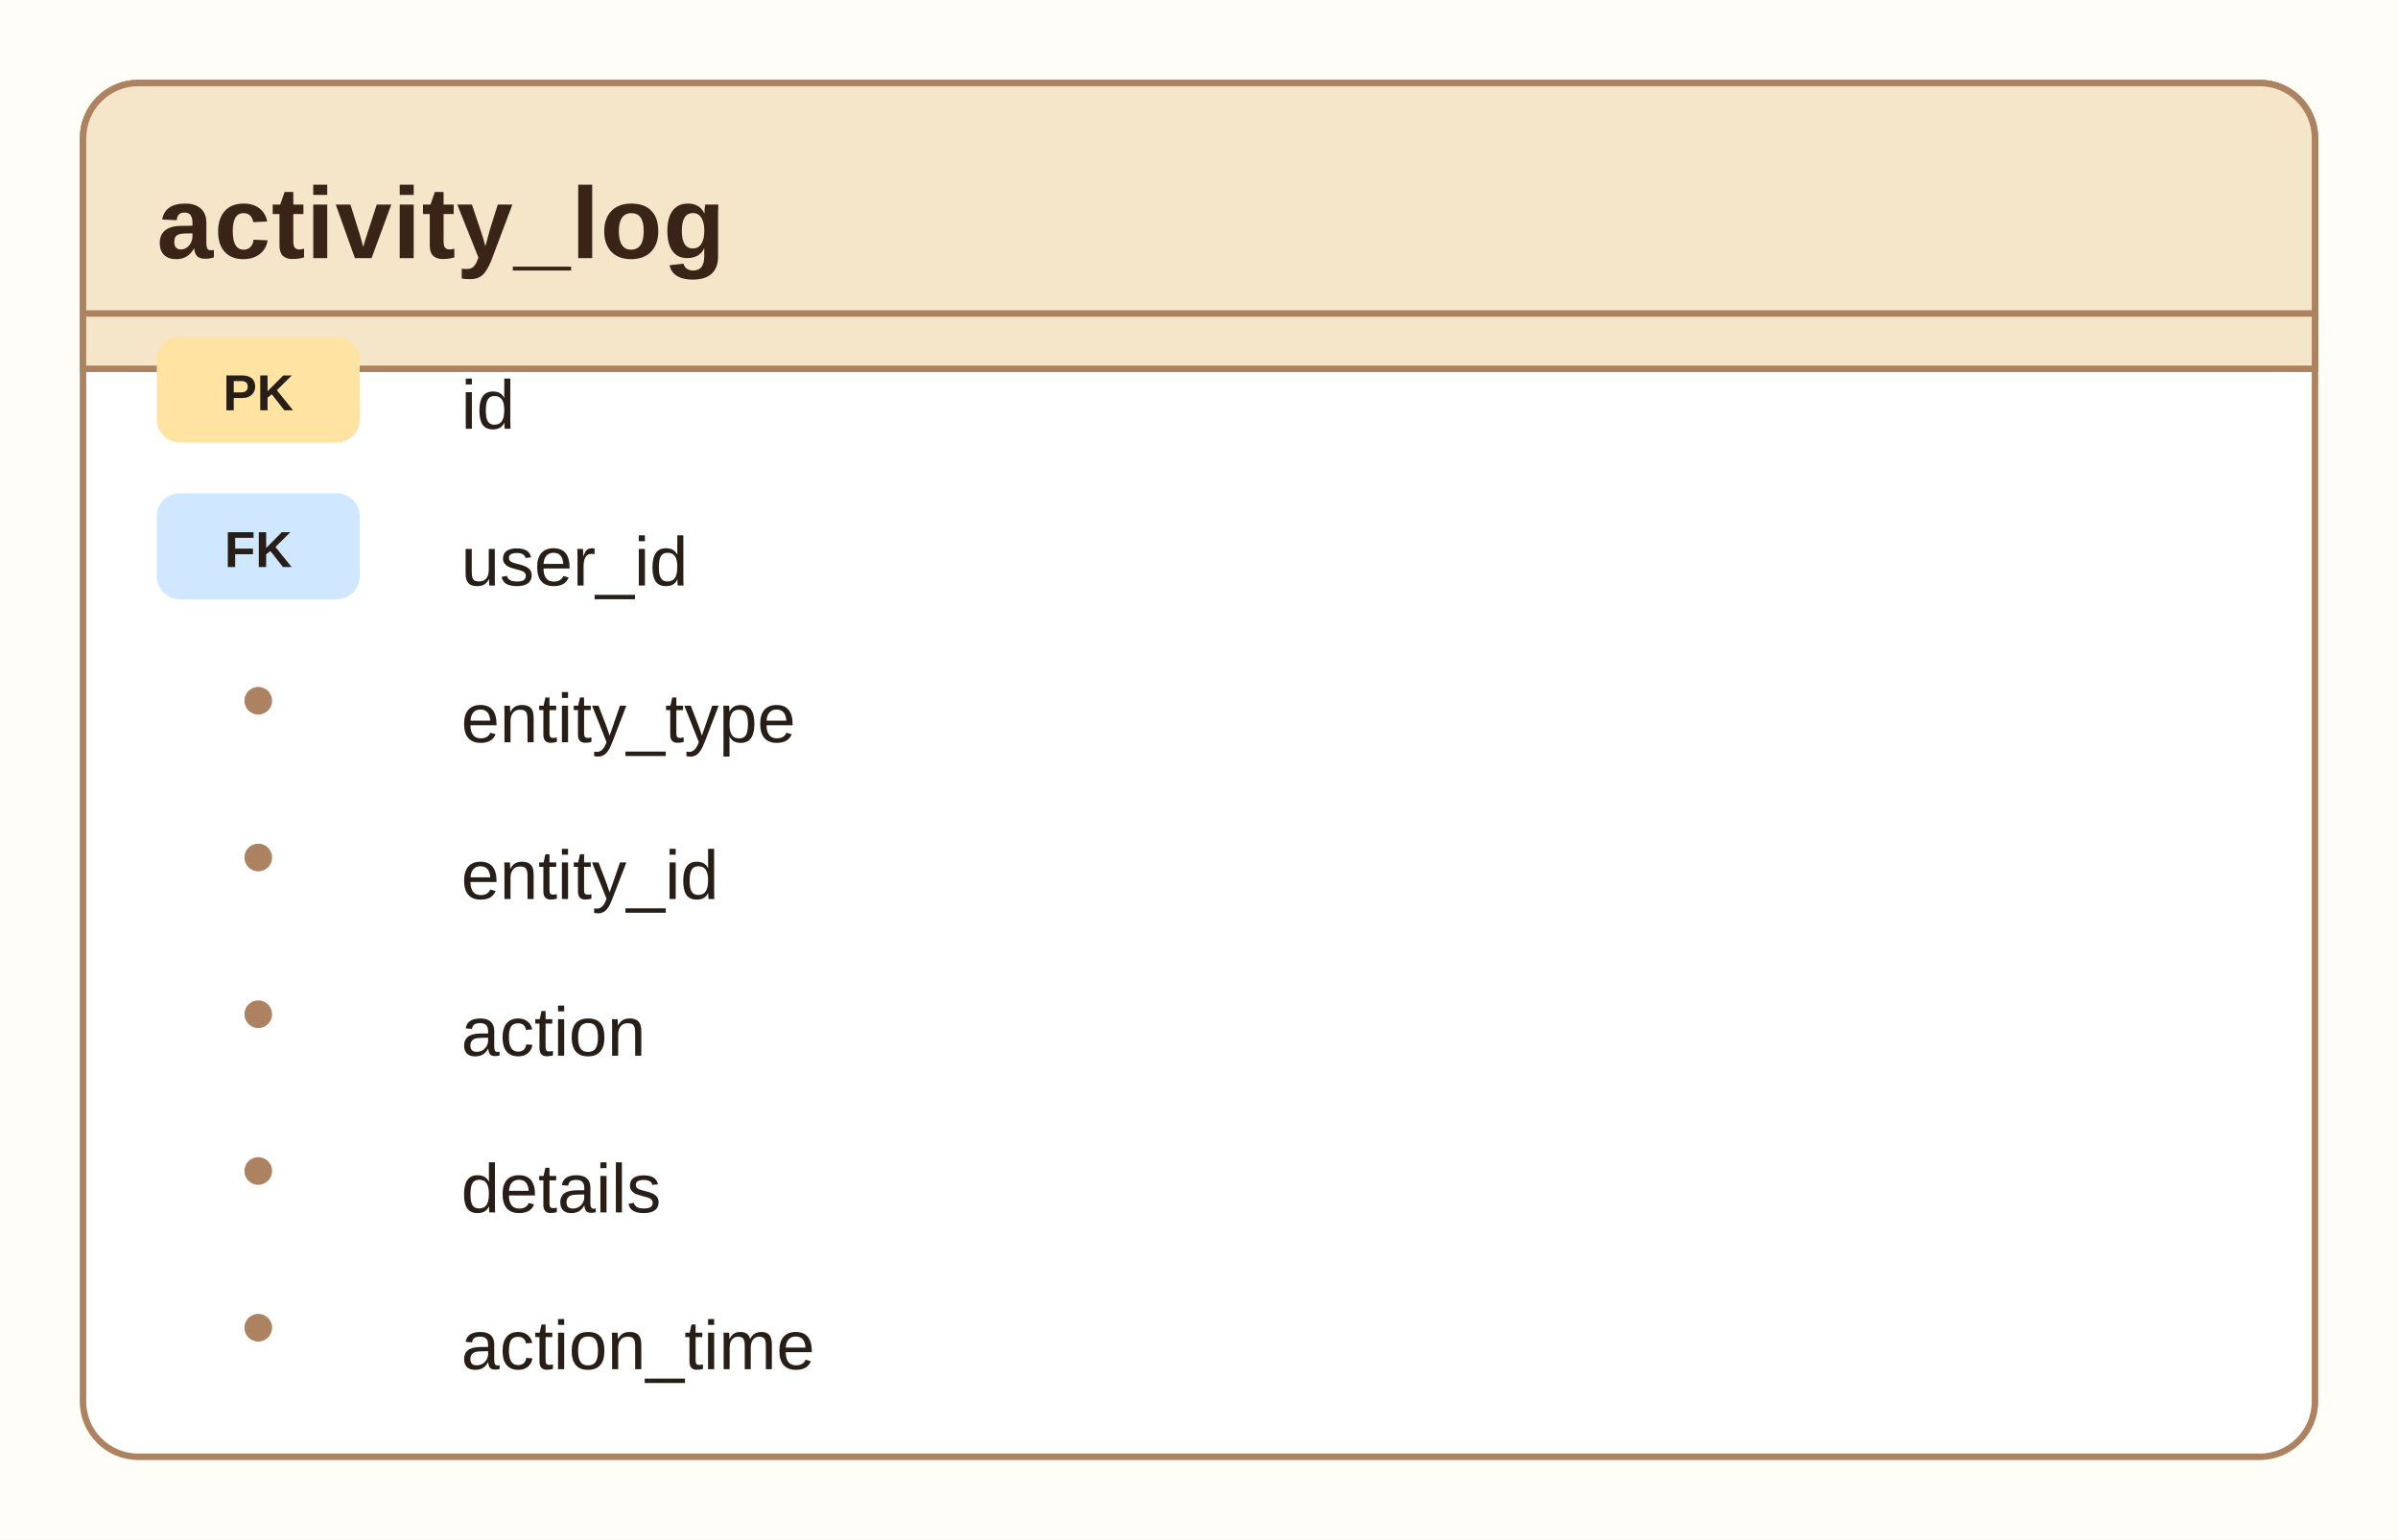
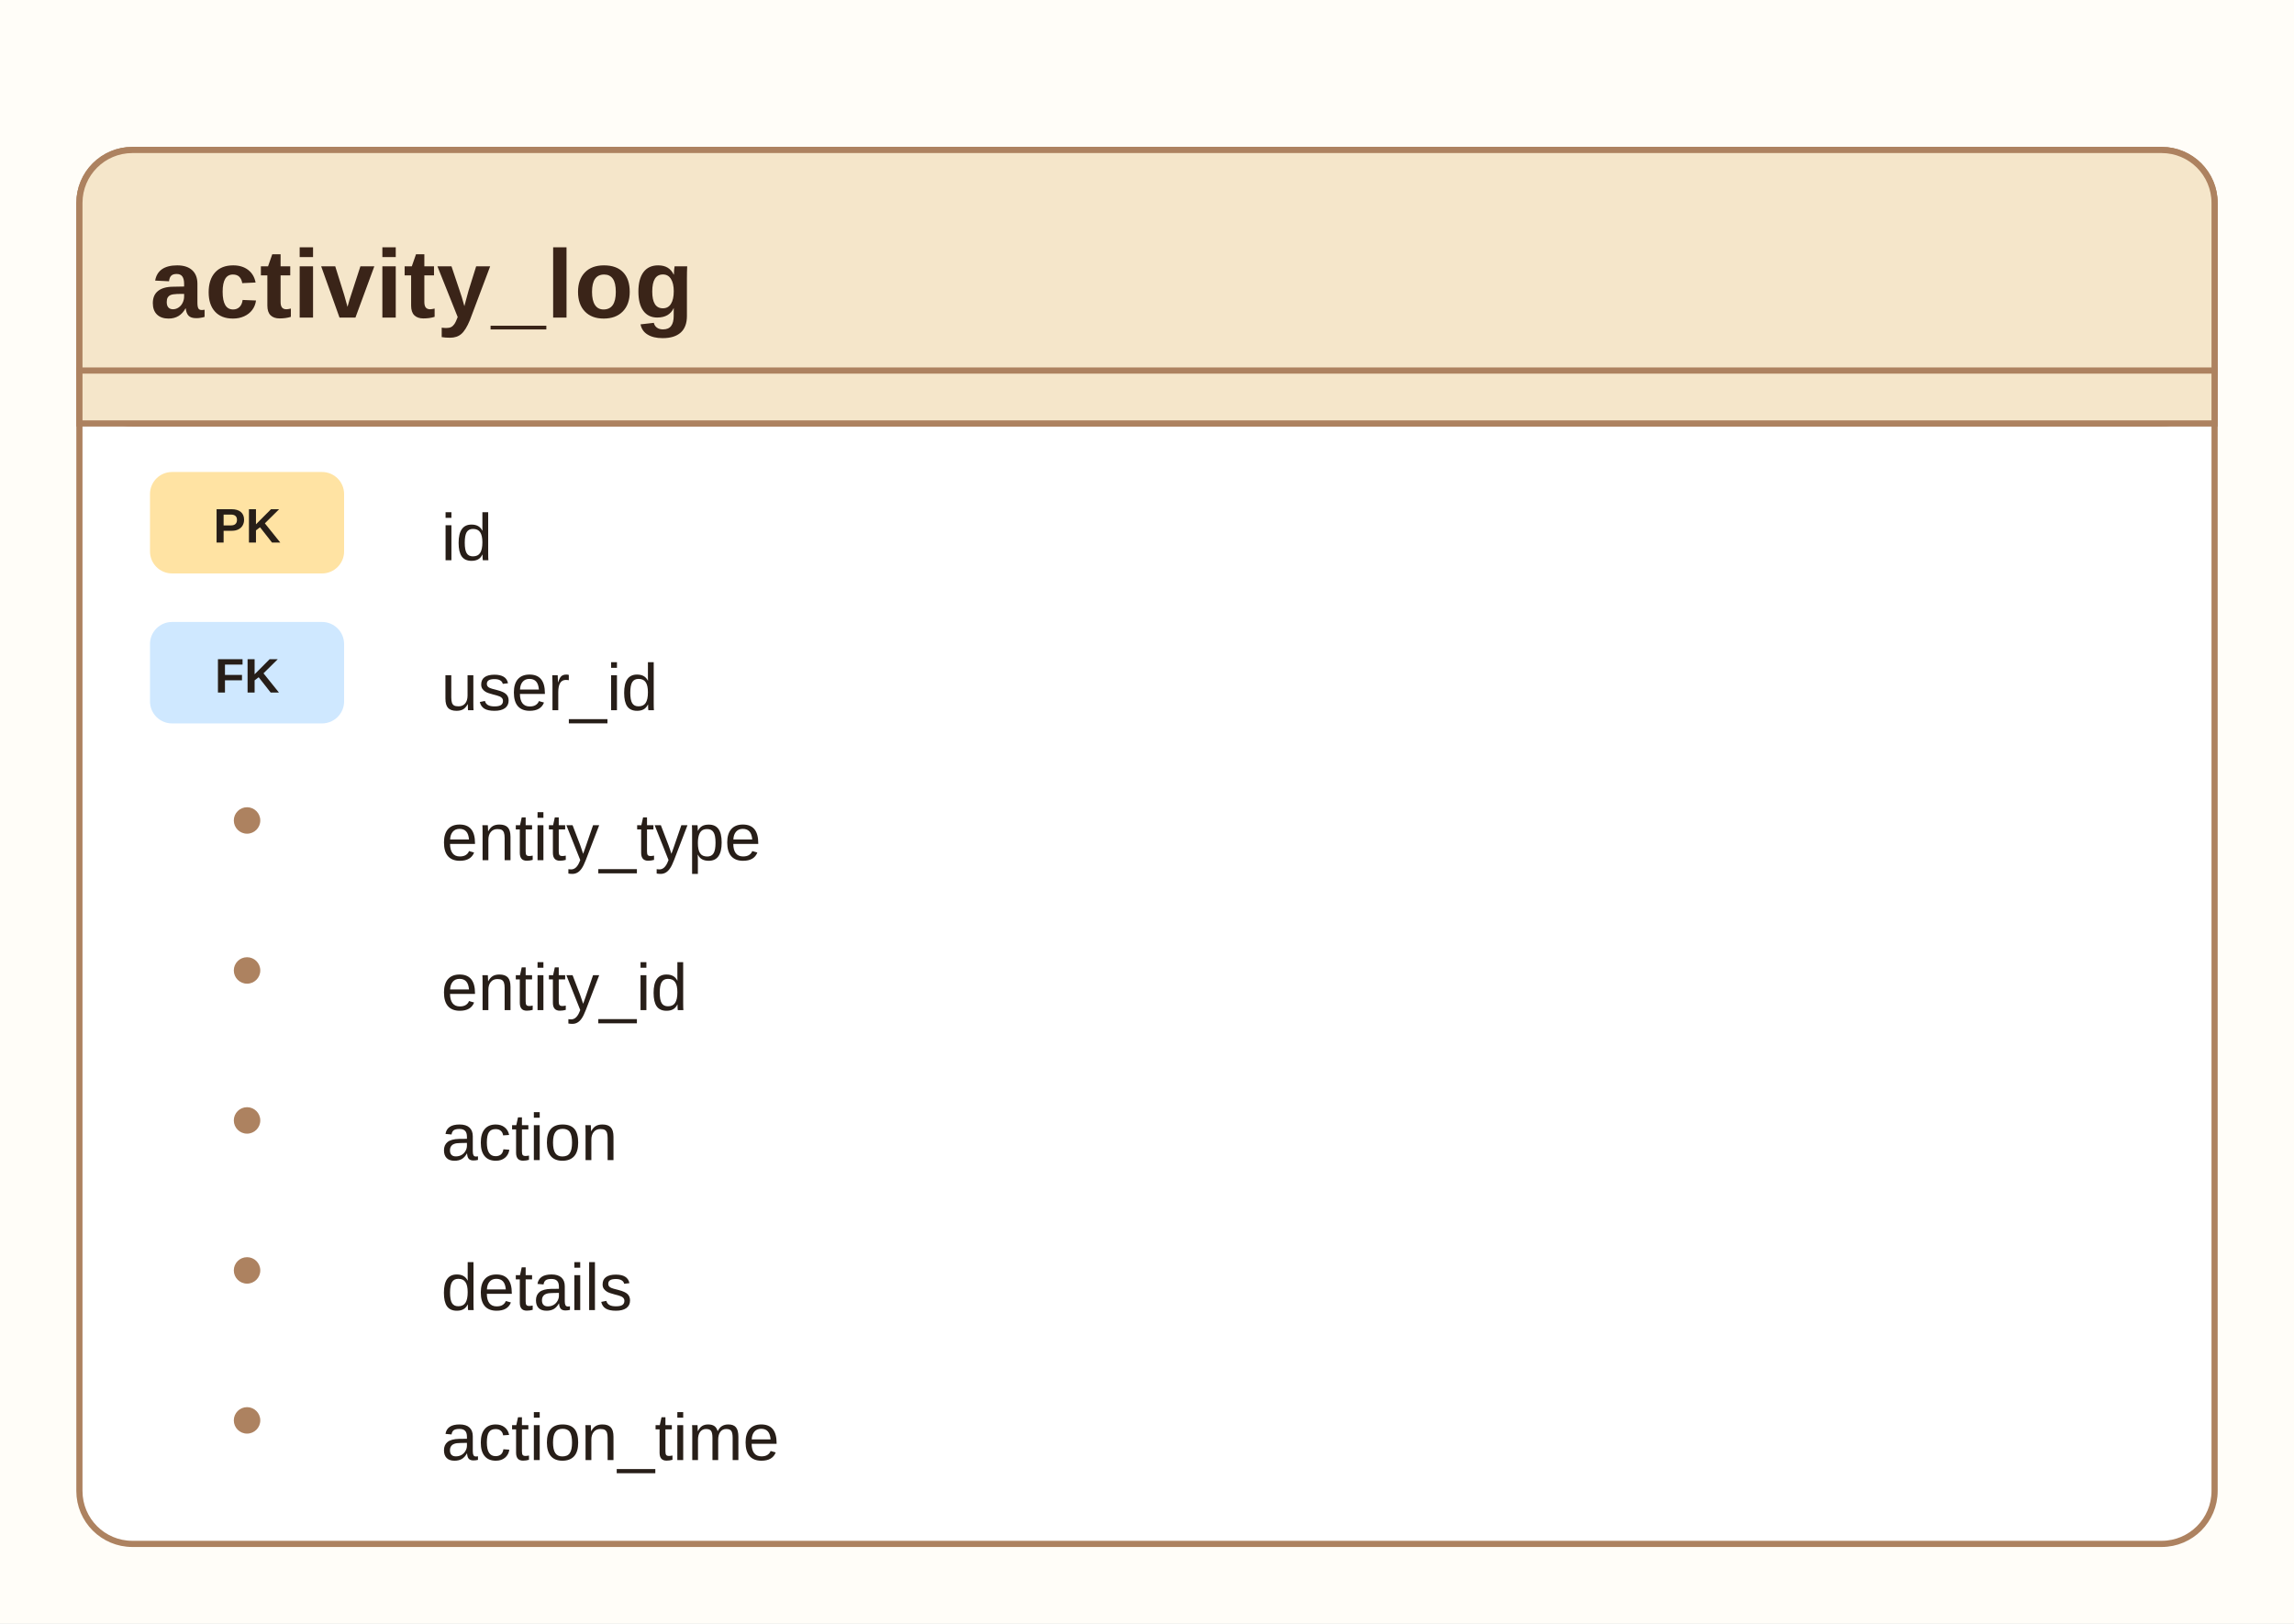
- <svg xmlns="http://www.w3.org/2000/svg" width="520" height="334" viewBox="0 0 520 334">
+ <svg xmlns="http://www.w3.org/2000/svg" width="520" height="368" viewBox="0 0 520 368">
  <style>
    .canvas { fill: #fffdf8; }
    .box { fill: #ffffff; stroke: #ad8260; stroke-width: 1.4; }
    .header { fill: #f5e6ca; stroke: #ad8260; stroke-width: 1.4; }
    .title { fill: #3a2418; font: 700 22px Arial, sans-serif; letter-spacing: .2px; }
    .field { fill: #271e18; font: 15px Arial, sans-serif; }
    .pk { fill: #ffe3a3; }
    .fk { fill: #cfe8ff; }
    .badge-text { fill: #271e18; font: 700 11px Arial, sans-serif; }
    .dot { fill: #ad8260; }
  </style>
-   <rect class="canvas" x="0" y="0" width="520" height="334" />
-   <rect class="box" x="18" y="18" width="484" height="298" rx="12" />
-   <rect class="header" x="18" y="18" width="484" height="62" rx="12" />
-   <path class="header" d="M 18 68 H 502 V 80 H 18 Z" />
-   <text x="34" y="56" class="title">activity_log</text>
-   <rect x="34" y="73" width="44" height="23" rx="5" class="pk" />
-   <text x="56" y="89" text-anchor="middle" class="badge-text">PK</text>
-   <text x="100" y="93" class="field">id</text>
-   <rect x="34" y="107" width="44" height="23" rx="5" class="fk" />
-   <text x="56" y="123" text-anchor="middle" class="badge-text">FK</text>
-   <text x="100" y="127" class="field">user_id</text>
-   <circle cx="56" cy="152" r="3" class="dot" />
-   <text x="100" y="161" class="field">entity_type</text>
+   <rect class="canvas" x="0" y="0" width="520" height="368" />
+   <rect class="box" x="18" y="34" width="484" height="316" rx="12" />
+   <rect class="header" x="18" y="34" width="484" height="62" rx="12" />
+   <path class="header" d="M 18 84 H 502 V 96 H 18 Z" />
+   <text x="34" y="72" class="title">activity_log</text>
+   <rect x="34" y="107" width="44" height="23" rx="5" class="pk" />
+   <text x="56" y="123" text-anchor="middle" class="badge-text">PK</text>
+   <text x="100" y="127" class="field">id</text>
+   <rect x="34" y="141" width="44" height="23" rx="5" class="fk" />
+   <text x="56" y="157" text-anchor="middle" class="badge-text">FK</text>
+   <text x="100" y="161" class="field">user_id</text>
  <circle cx="56" cy="186" r="3" class="dot" />
-   <text x="100" y="195" class="field">entity_id</text>
+   <text x="100" y="195" class="field">entity_type</text>
  <circle cx="56" cy="220" r="3" class="dot" />
-   <text x="100" y="229" class="field">action</text>
+   <text x="100" y="229" class="field">entity_id</text>
  <circle cx="56" cy="254" r="3" class="dot" />
-   <text x="100" y="263" class="field">details</text>
+   <text x="100" y="263" class="field">action</text>
  <circle cx="56" cy="288" r="3" class="dot" />
-   <text x="100" y="297" class="field">action_time</text>
+   <text x="100" y="297" class="field">details</text>
+   <circle cx="56" cy="322" r="3" class="dot" />
+   <text x="100" y="331" class="field">action_time</text>
</svg>
